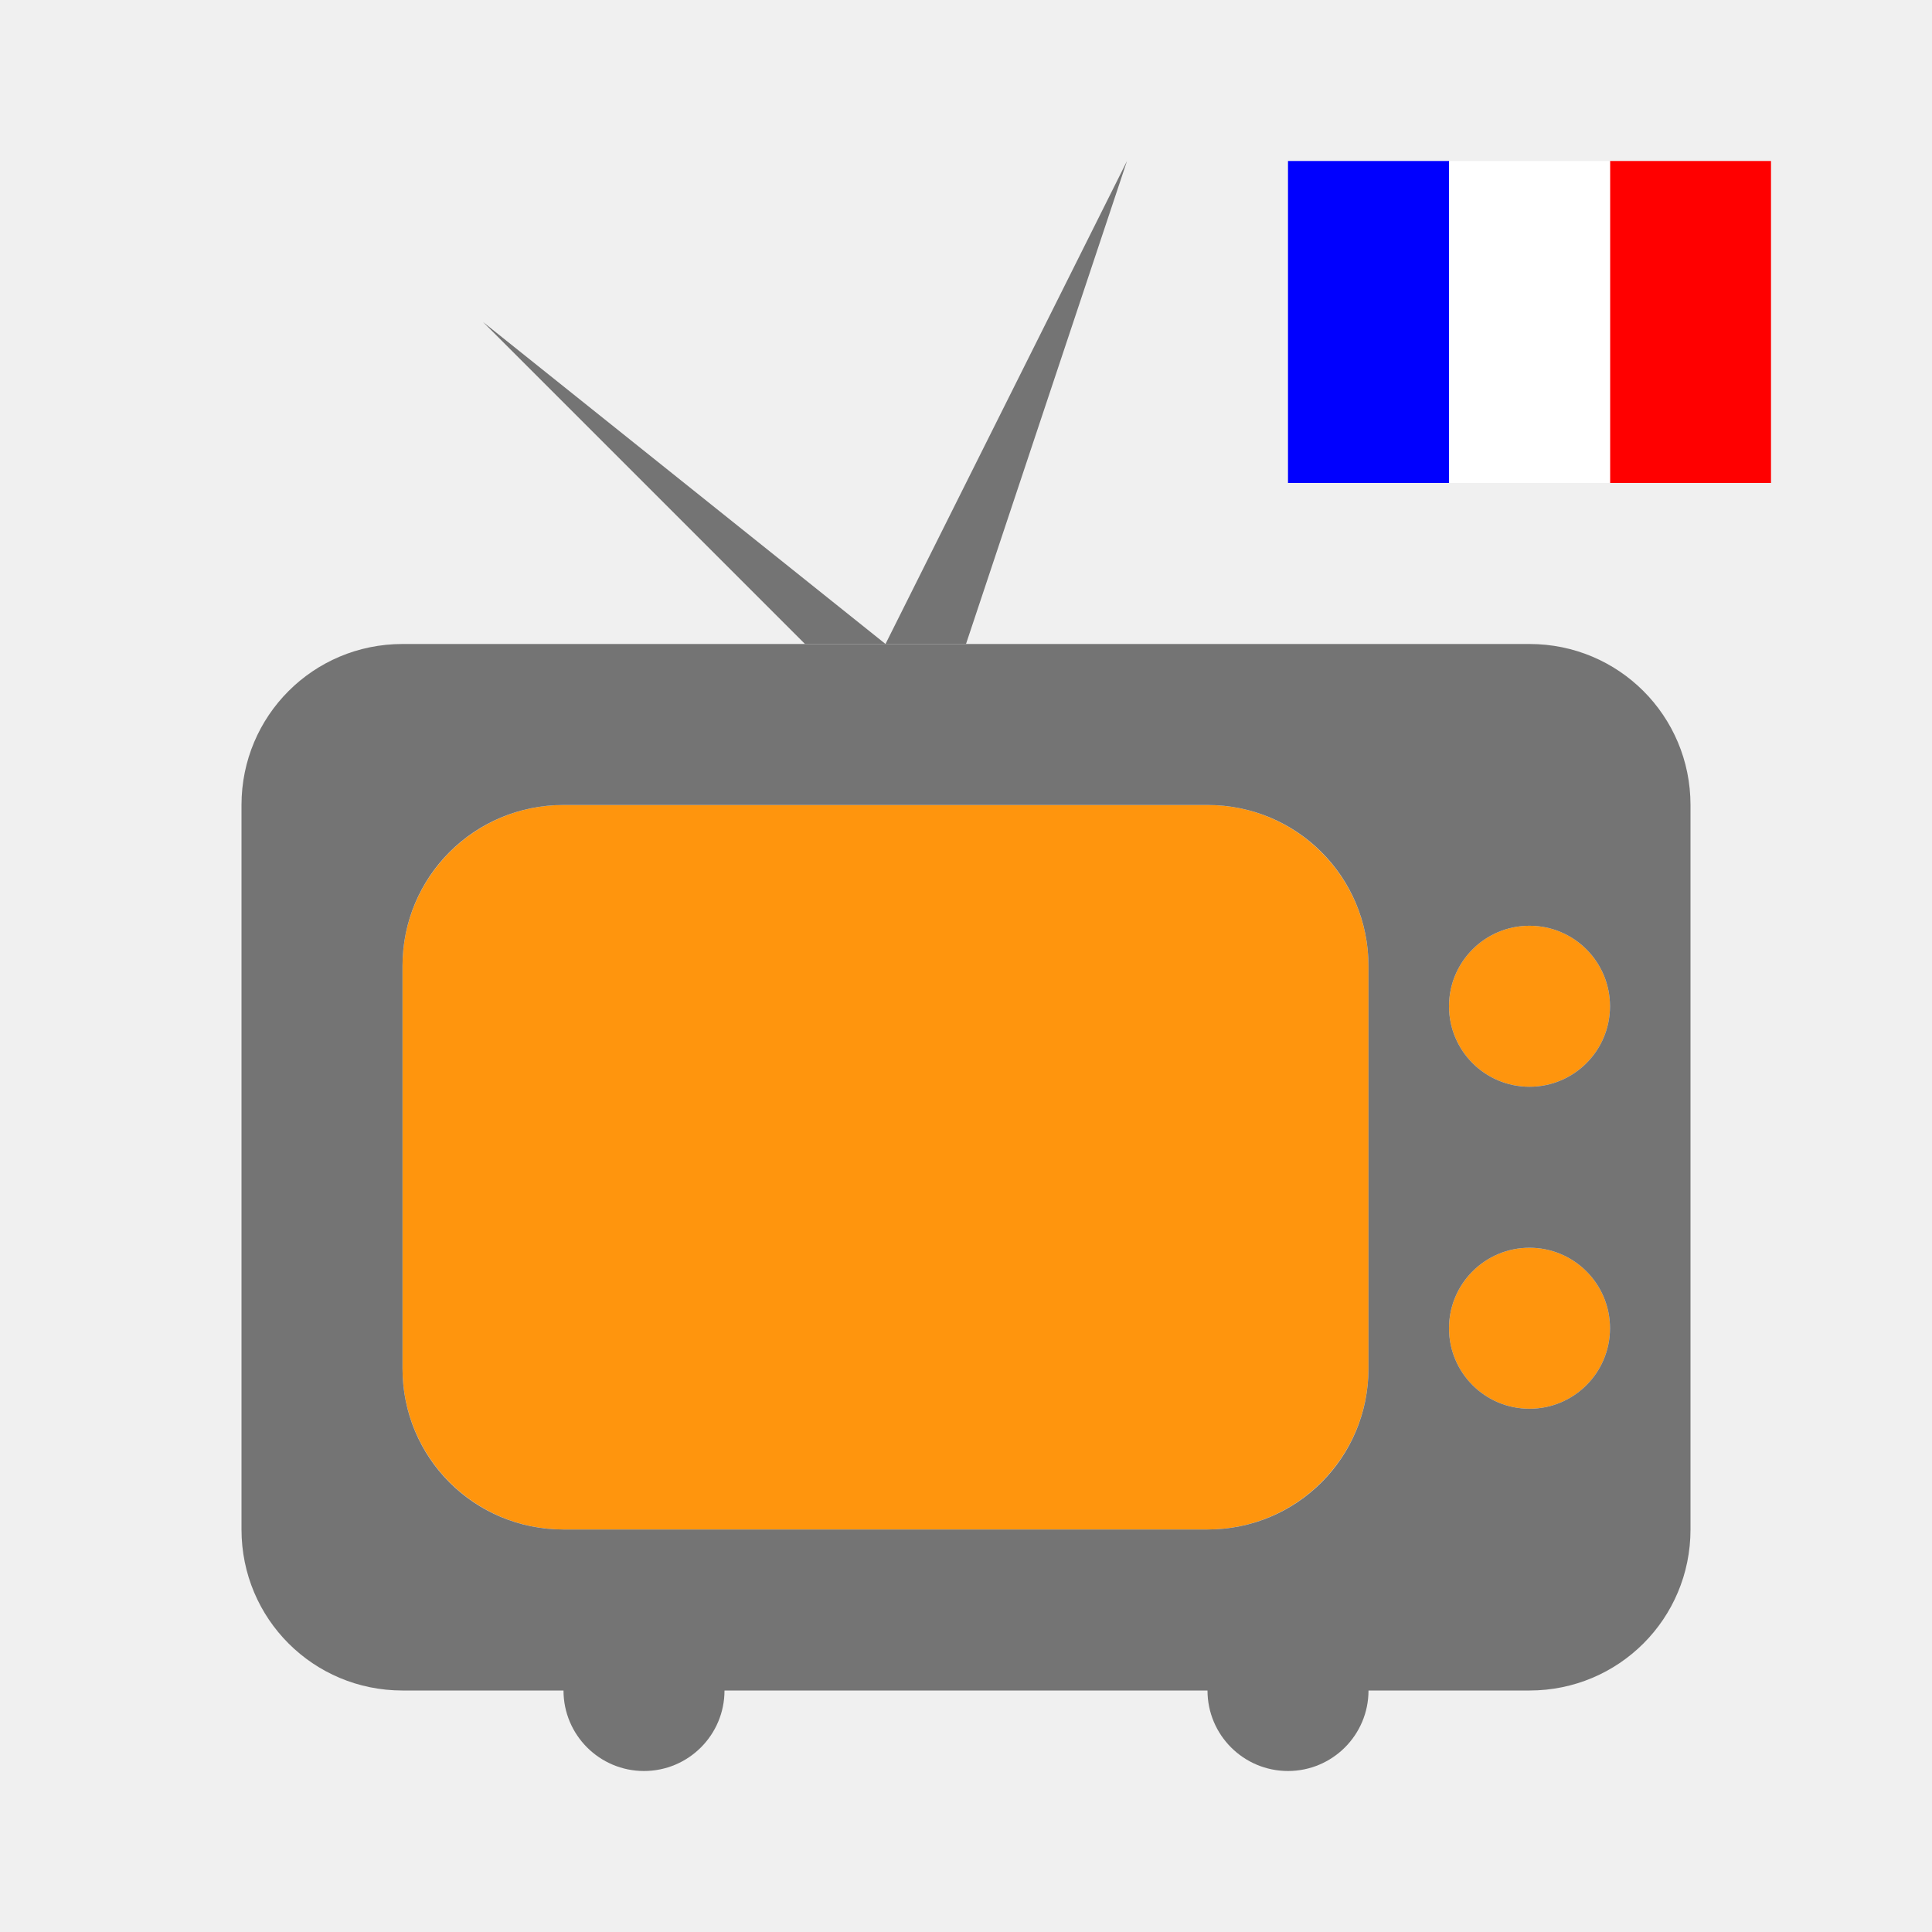
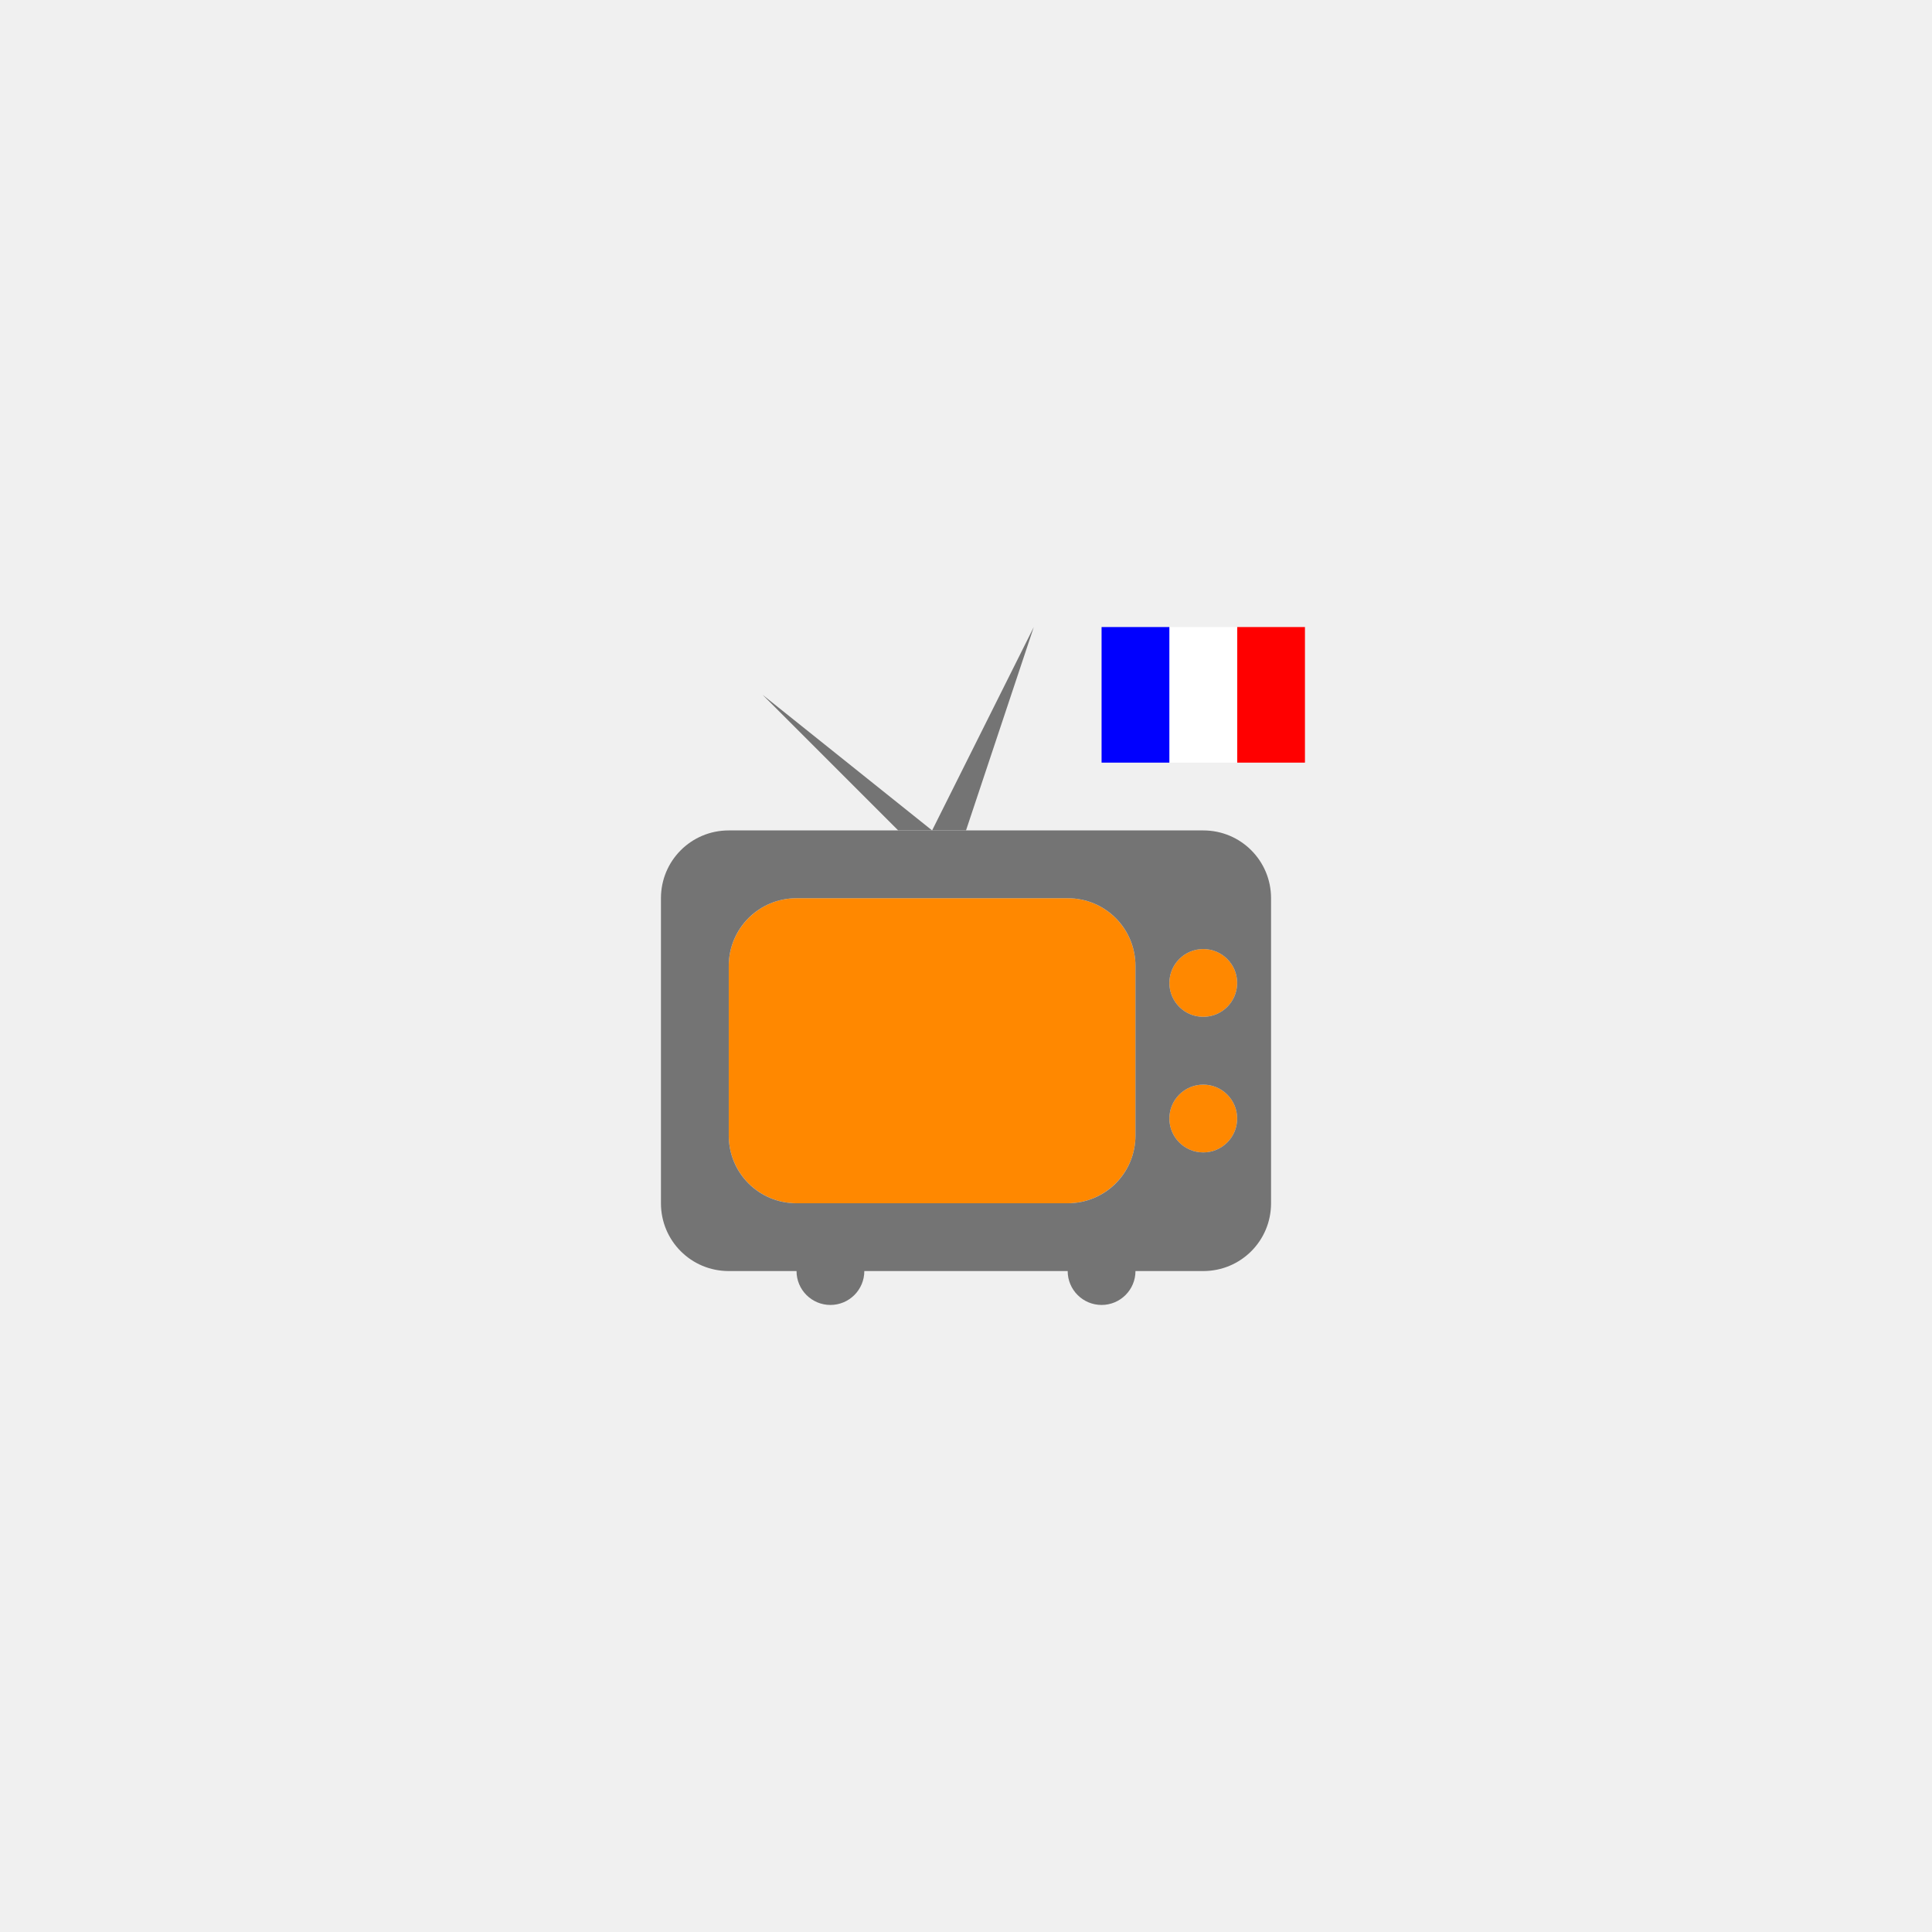
- <svg xmlns="http://www.w3.org/2000/svg" viewBox="0 0 48 48">
+ <svg xmlns="http://www.w3.org/2000/svg" viewBox="0 0 114 114" transform="translate(33,33)">
  <g transform="translate(-96.46 -120.56)" fill-rule="evenodd">
-     <rect x="106.46" y="140.56" width="24" height="18" rx="4" ry="4" fill="#ff950d" />
-     <circle cx="134.46" cy="145.56" r="2" fill="#ff950d" />
-     <circle cx="134.46" cy="153.56" r="2" fill="#ff950d" />
+     <rect x="106.46" y="140.56" width="24" height="18" rx="4" ry="4" fill="#FF8800" />
+     <circle cx="134.46" cy="145.56" r="2" fill="#FF8800" />
+     <circle cx="134.46" cy="153.56" r="2" fill="#FF8800" />
    <path d="m106.46 136.56c-2.216 0-4 1.785-4 4v18c0 2.217 1.784 4 4 4h4a2 2 0 0 0 4 0h12a2 2 0 1 0 4 0h4c2.216 0 4-1.783 4-4v-18c0-2.215-1.784-4-4-4zm4 4h16c2.216 0 4 1.785 4 4v10c0 2.217-1.784 4-4 4h-16c-2.216 0-4-1.783-4-4v-10c0-2.215 1.784-4 4-4zm24 3a2 2 0 0 1 2 2 2 2 0 0 1-2 2 2 2 0 0 1-2-2 2 2 0 0 1 2-2zm0 8a2 2 0 0 1 2 2 2 2 0 0 1-2 2 2 2 0 0 1-2-2 2 2 0 0 1 2-2z" fill="#747474" />
    <path d="m116.46 136.56-8-8 10 8zm4 0 4-12-6 12z" fill="#747474" />
    <rect x="136.46" y="124.56" width="4" height="8" rx="0" ry="0" fill="red" />
    <rect x="132.46" y="124.56" width="4" height="8" rx="0" ry="0" fill="#fff" />
    <rect x="128.46" y="124.56" width="4" height="8" rx="0" ry="0" fill="#00f" />
  </g>
</svg>
